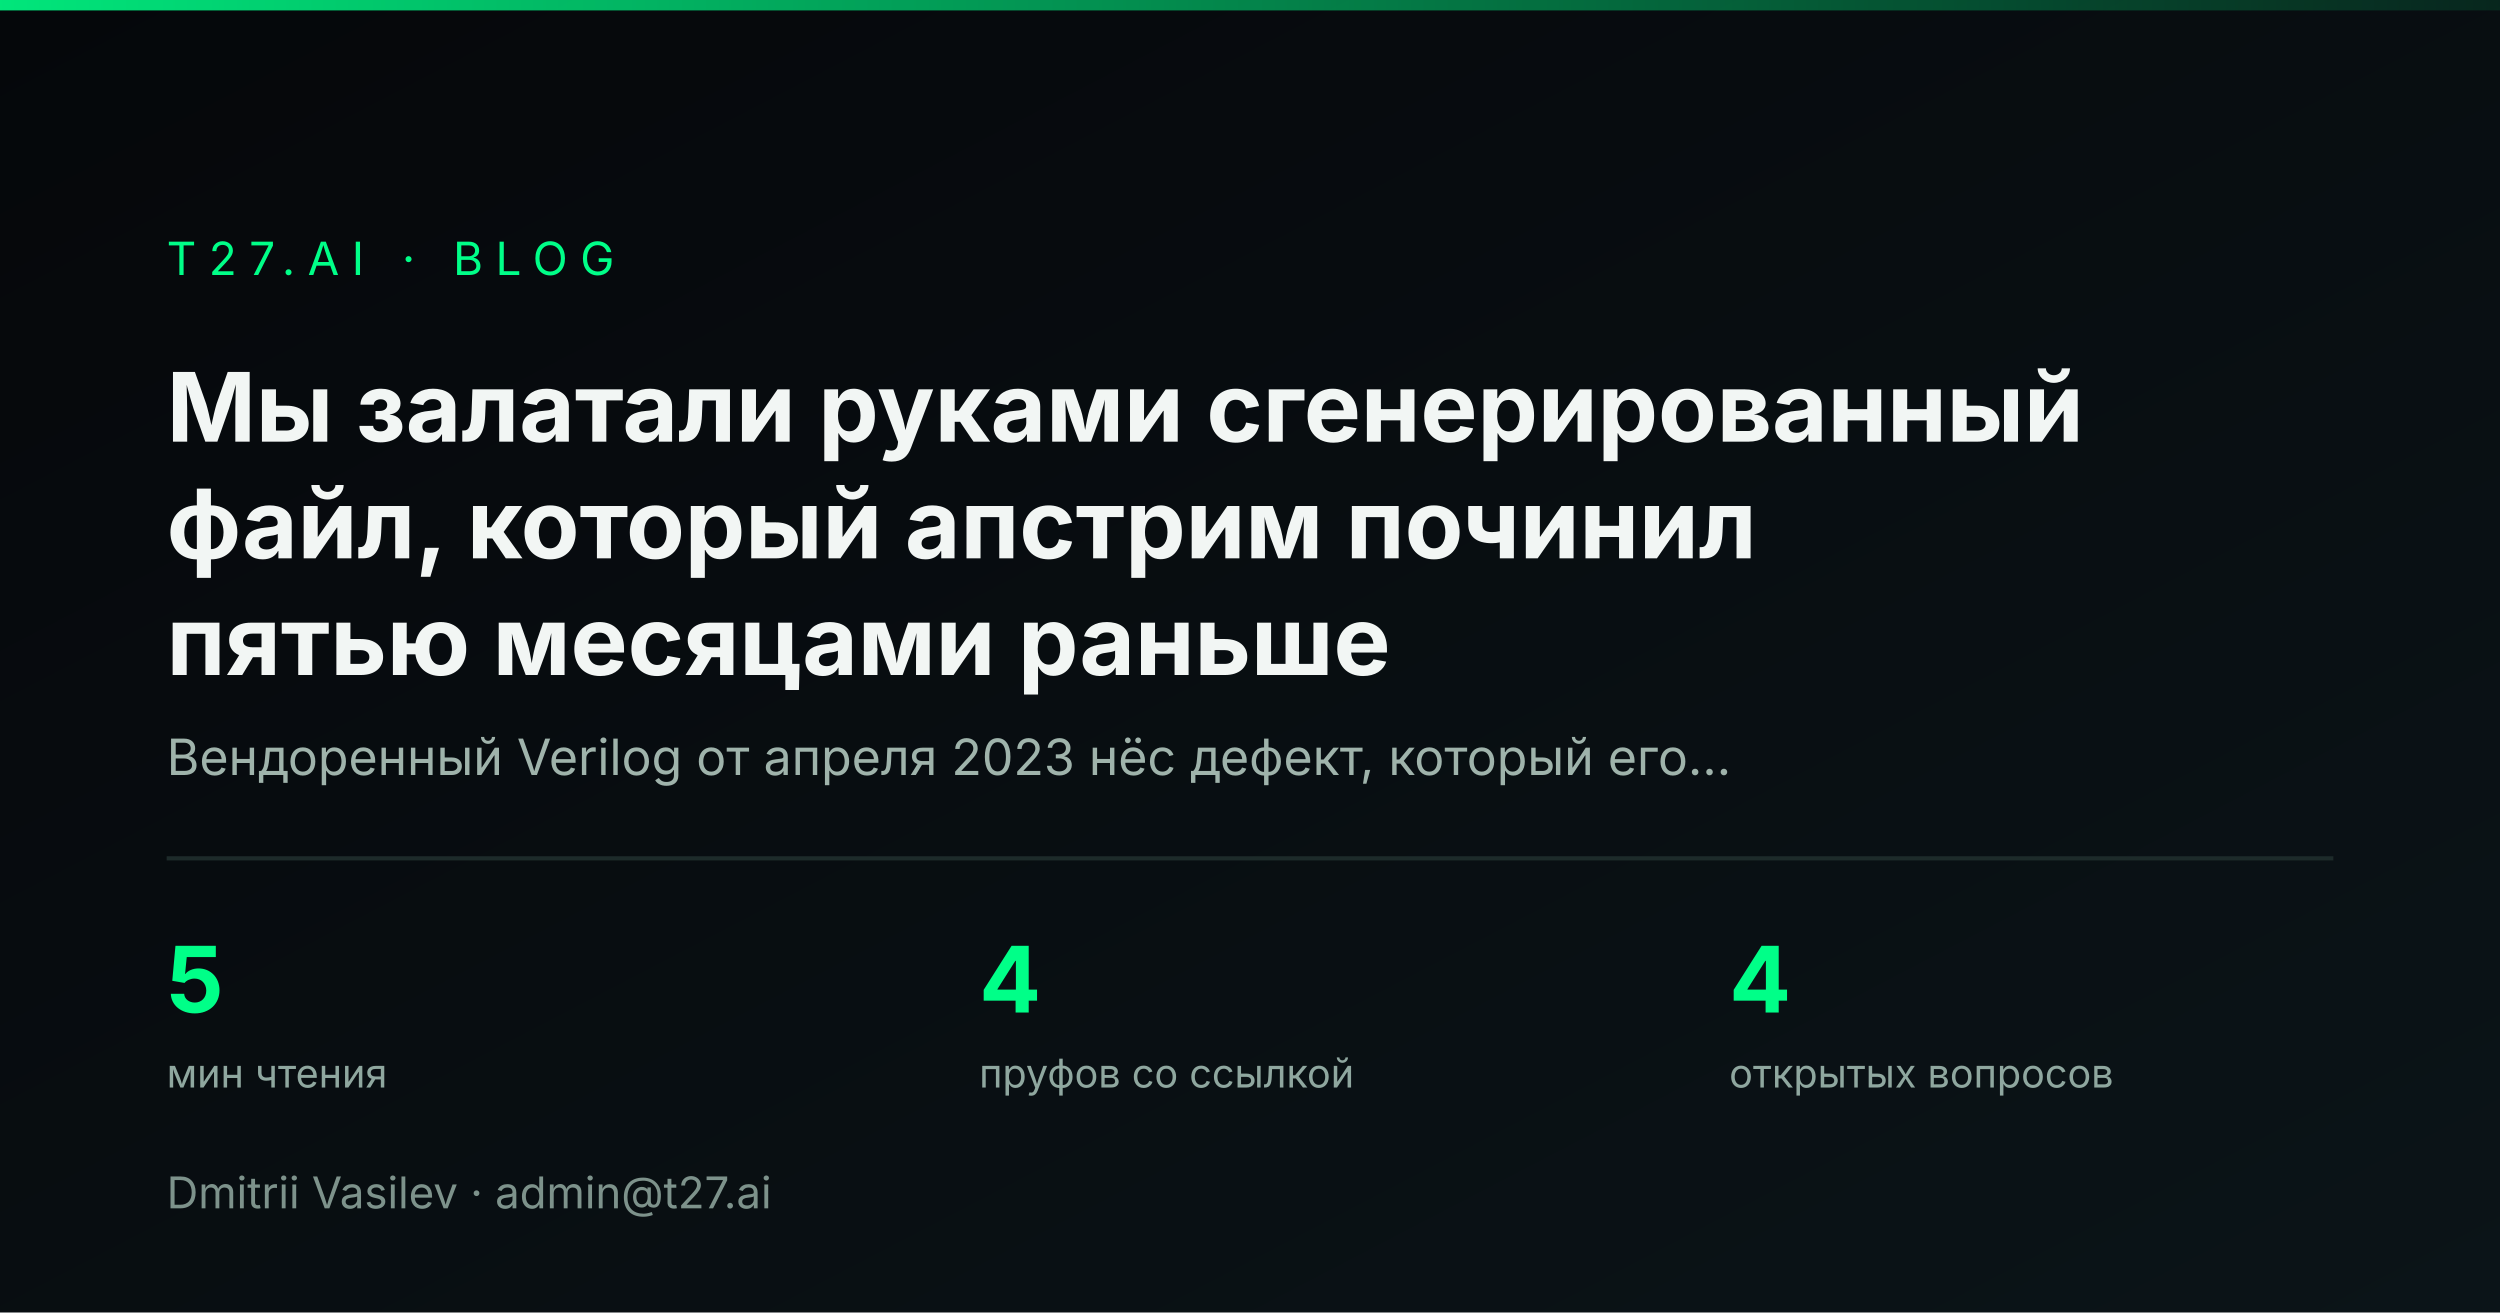
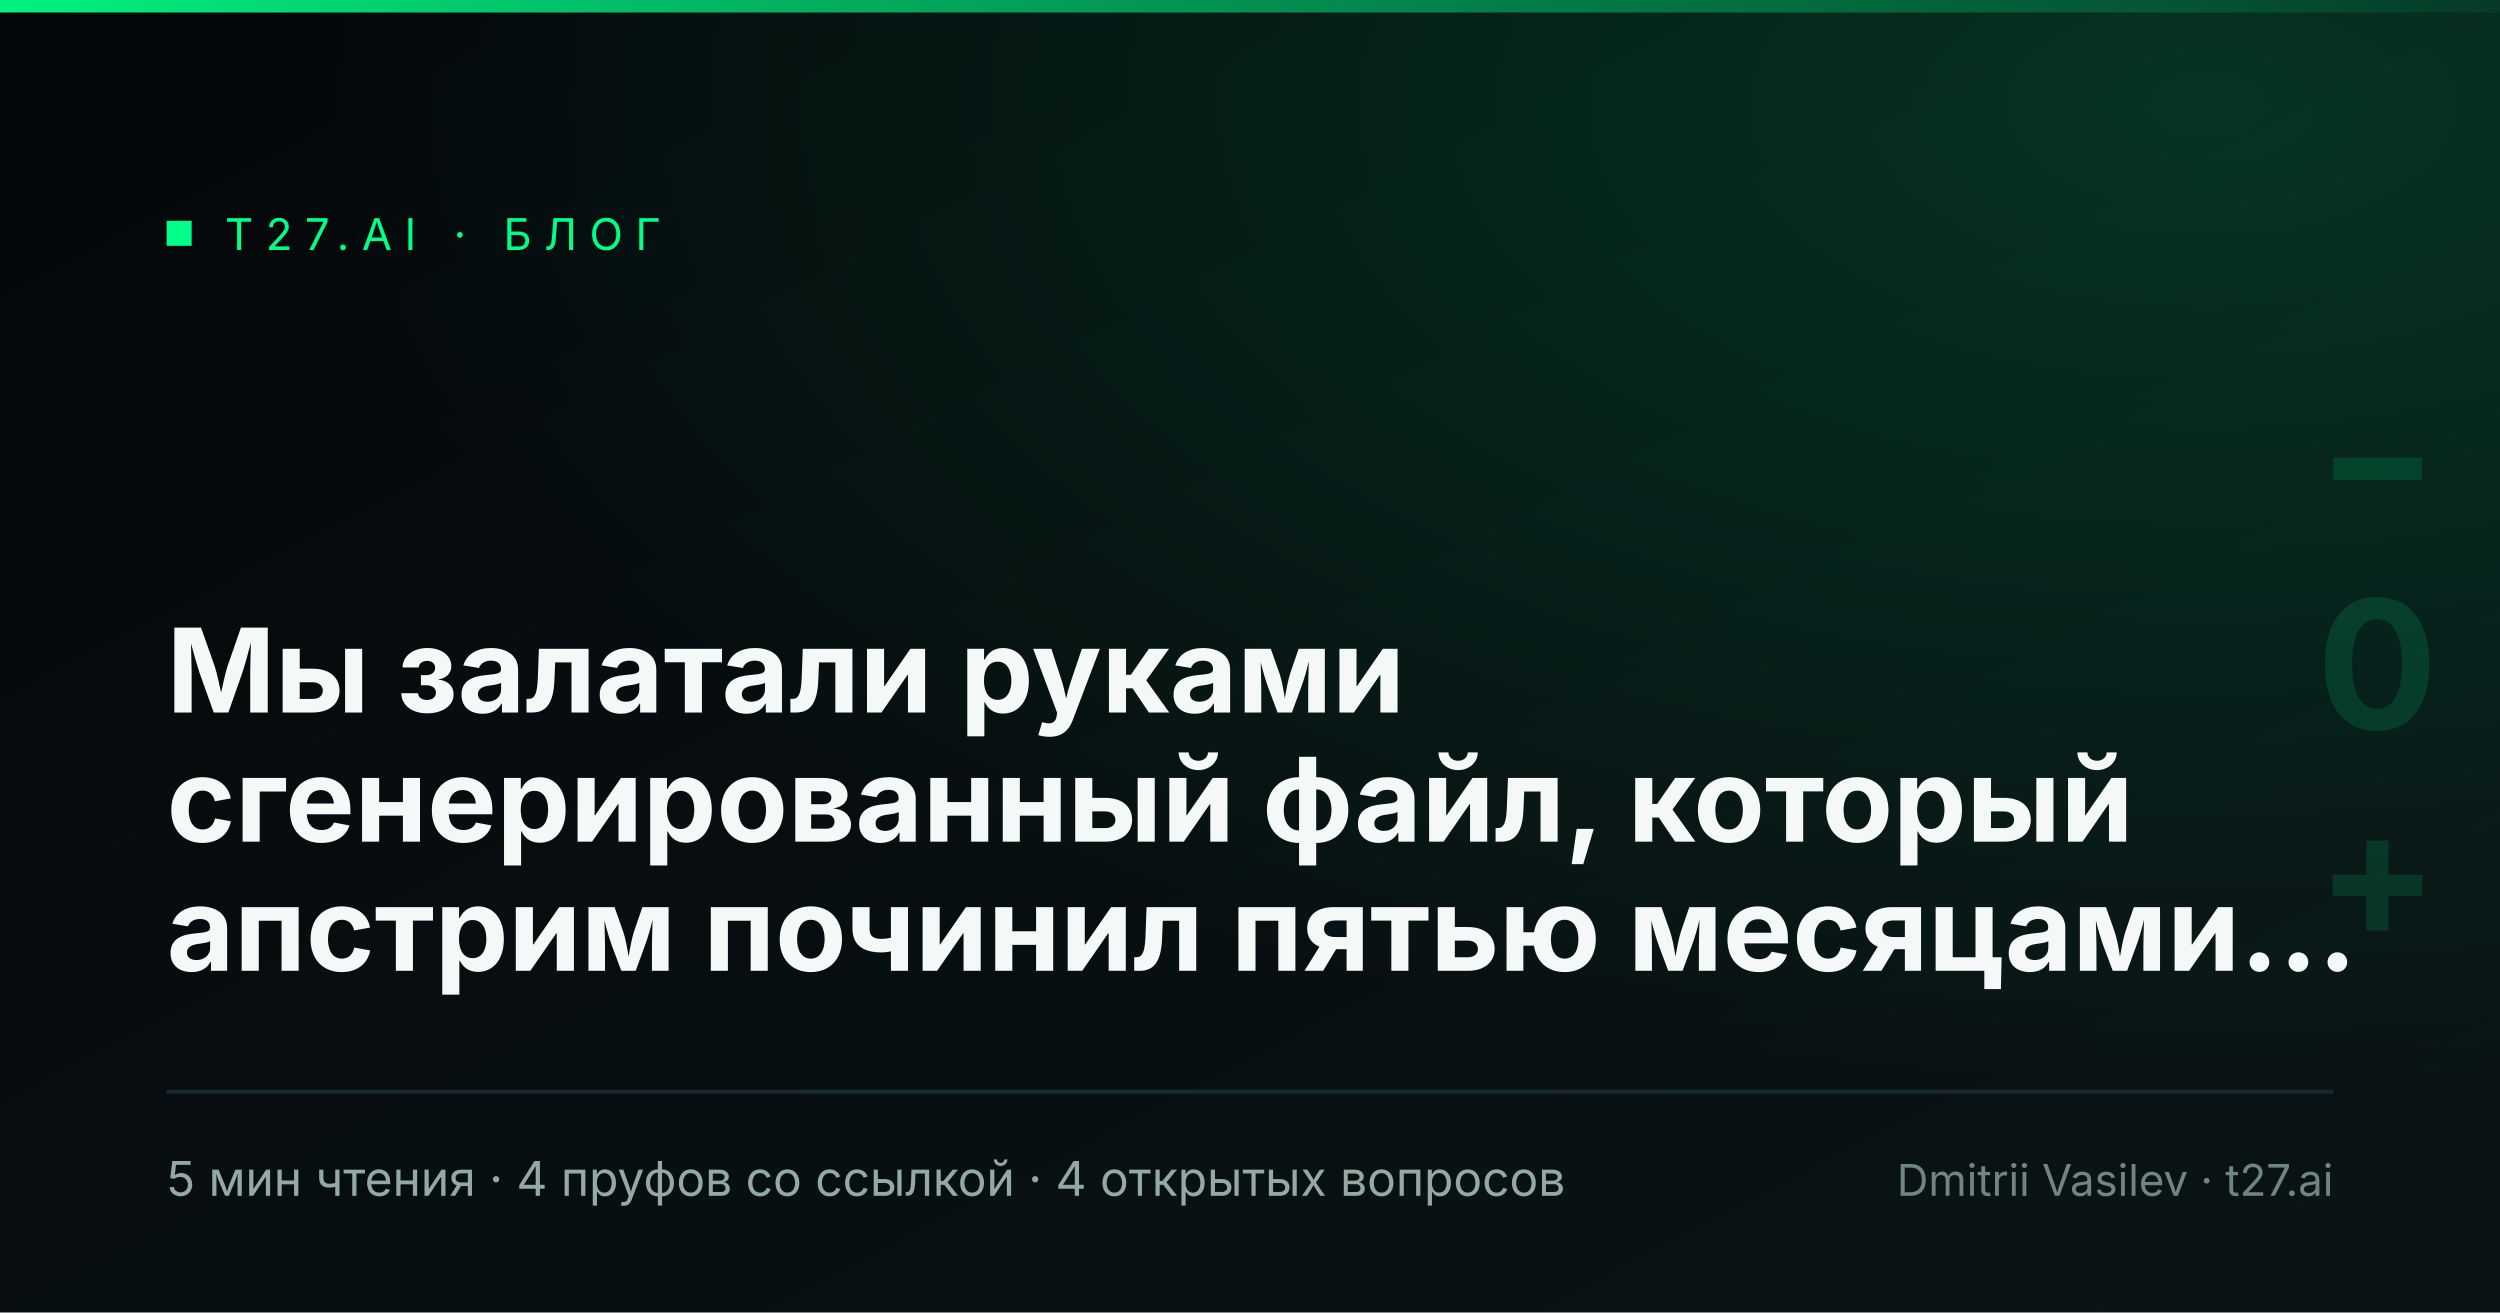
<svg xmlns="http://www.w3.org/2000/svg" width="1200" height="630" viewBox="0 0 1200 630" role="img" aria-label="Мы залатали руками сгенерированный файл, который апстрим починил пятью месяцами раньше">
  <defs>
    <linearGradient id="bg" x1="0" y1="0" x2="1" y2="1">
-       <stop offset="0%" stop-color="#05070a" />
-       <stop offset="100%" stop-color="#0b1418" />
+       <stop offset="0%" stop-color="#04070a" />
+       <stop offset="100%" stop-color="#0a1417" />
    </linearGradient>
+     <radialGradient id="halo" cx="0.88" cy="0.08" r="0.75">
+       <stop offset="0%" stop-color="#00ff88" stop-opacity="0.16" />
+       <stop offset="100%" stop-color="#00ff88" stop-opacity="0" />
+     </radialGradient>
    <linearGradient id="glow" x1="0" y1="0" x2="1" y2="0">
-       <stop offset="0%" stop-color="#00ff88" stop-opacity="0.9" />
-       <stop offset="100%" stop-color="#00ff88" stop-opacity="0.1" />
+       <stop offset="0%" stop-color="#00ff88" stop-opacity="0.95" />
+       <stop offset="100%" stop-color="#00ff88" stop-opacity="0.06" />
    </linearGradient>
  </defs>
  <rect width="1200" height="630" fill="url(#bg)" />
-   <rect x="0" y="0" width="1200" height="5" fill="url(#glow)" />
-   <text x="80" y="132" font-family="Inter,Helvetica,Arial,sans-serif" font-size="22" fill="#00ff88" letter-spacing="6">T27.AI · BLOG</text>
-   <text x="80" y="212" font-family="Inter,Helvetica,Arial,sans-serif" font-size="46" font-weight="700" fill="#f2f6f4">Мы залатали руками сгенерированный</text>
-   <text x="80" y="268" font-family="Inter,Helvetica,Arial,sans-serif" font-size="46" font-weight="700" fill="#f2f6f4">файл, который апстрим починил</text>
-   <text x="80" y="324" font-family="Inter,Helvetica,Arial,sans-serif" font-size="46" font-weight="700" fill="#f2f6f4">пятью месяцами раньше</text>
-   <text x="80" y="372" font-family="Inter,Helvetica,Arial,sans-serif" font-size="24" fill="#9fb3ab">Вендоренный Verilog от апреля 2023 нёс дефект, который его…</text>
-   <text x="80" y="486" font-family="Inter,Helvetica,Arial,sans-serif" font-size="44" font-weight="700" fill="#00ff88">5</text>
-   <text x="80" y="522" font-family="Inter,Helvetica,Arial,sans-serif" font-size="19" fill="#8fa79f">мин чтения</text>
-   <text x="470" y="486" font-family="Inter,Helvetica,Arial,sans-serif" font-size="44" font-weight="700" fill="#00ff88">4</text>
-   <text x="470" y="522" font-family="Inter,Helvetica,Arial,sans-serif" font-size="19" fill="#8fa79f">пруфов со ссылкой</text>
-   <text x="830" y="486" font-family="Inter,Helvetica,Arial,sans-serif" font-size="44" font-weight="700" fill="#00ff88">4</text>
-   <text x="830" y="522" font-family="Inter,Helvetica,Arial,sans-serif" font-size="19" fill="#8fa79f">открытых вопросов</text>
-   <text x="80" y="580" font-family="Inter,Helvetica,Arial,sans-serif" font-size="21" fill="#7d928b">Dmitrii Vasilev · admin@t27.ai</text>
-   <line x1="80" y1="412" x2="1120" y2="412" stroke="#1d2b2a" stroke-width="2" />
+   <rect width="1200" height="630" fill="url(#halo)" />
+   <text x="1112" y="250" font-family="Inter,Helvetica,Arial,sans-serif" font-size="86" font-weight="700" fill="#00ff88" opacity="0.13">−</text>
+   <text x="1112" y="350" font-family="Inter,Helvetica,Arial,sans-serif" font-size="86" font-weight="700" fill="#00ff88" opacity="0.13">0</text>
+   <text x="1112" y="450" font-family="Inter,Helvetica,Arial,sans-serif" font-size="86" font-weight="700" fill="#00ff88" opacity="0.13">+</text>
+   <rect x="0" y="0" width="1200" height="6" fill="url(#glow)" />
+   <rect x="80" y="106" width="12" height="12" fill="#00ff88" />
+   <text x="108" y="120" font-family="Inter,Helvetica,Arial,sans-serif" font-size="21" letter-spacing="6" fill="#00ff88">T27.AI · БЛОГ</text>
+   <text x="80" y="342" font-family="Inter,Helvetica,Arial,sans-serif" font-size="56" font-weight="700" fill="#f4f8f6">Мы залатали руками</text>
+   <text x="80" y="404" font-family="Inter,Helvetica,Arial,sans-serif" font-size="56" font-weight="700" fill="#f4f8f6">сгенерированный файл, который</text>
+   <text x="80" y="466" font-family="Inter,Helvetica,Arial,sans-serif" font-size="56" font-weight="700" fill="#f4f8f6">апстрим починил пятью месяцами…</text>
+   <line x1="80" y1="524" x2="1120" y2="524" stroke="#18292b" stroke-width="2" />
+   <text x="80" y="574" font-family="Inter,Helvetica,Arial,sans-serif" font-size="23" fill="#93aaa2">5 мин чтения  ·  4 пруфов со ссылкой  ·  4 открытых вопросов</text>
+   <text x="1120" y="574" text-anchor="end" font-family="Inter,Helvetica,Arial,sans-serif" font-size="21" fill="#6f8580">Dmitrii Vasilev · t27.ai</text>
</svg>
